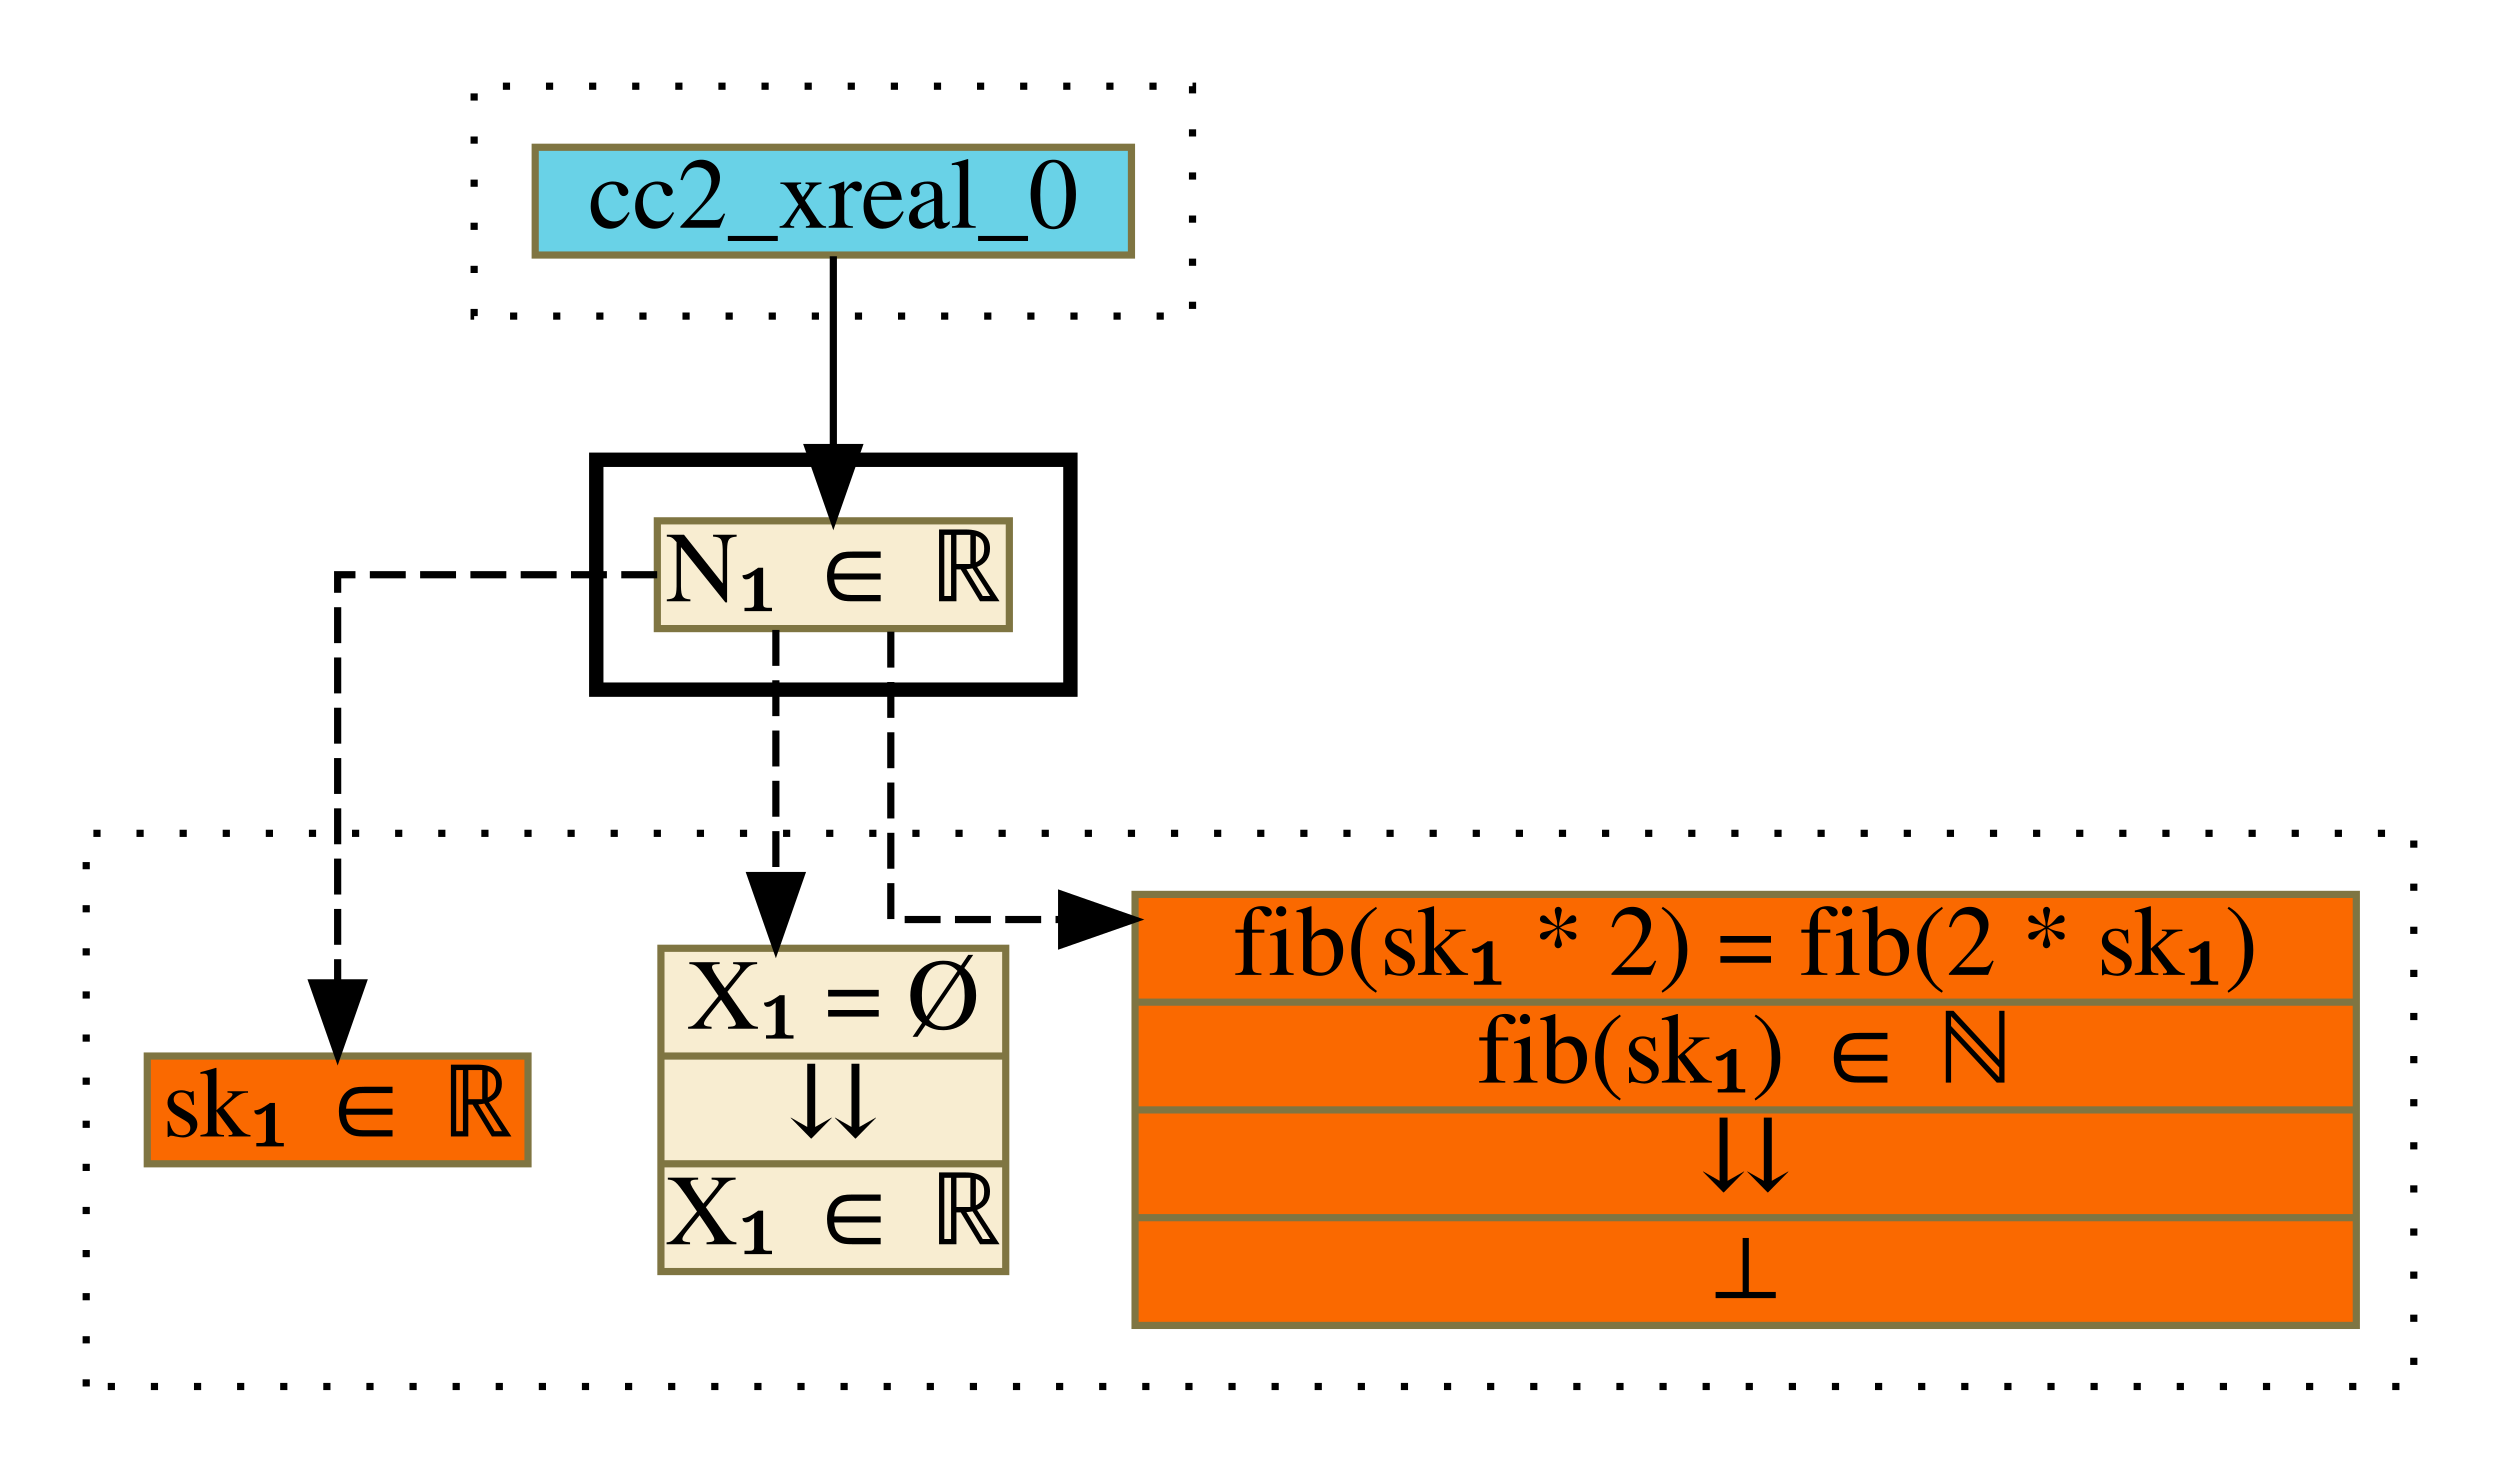
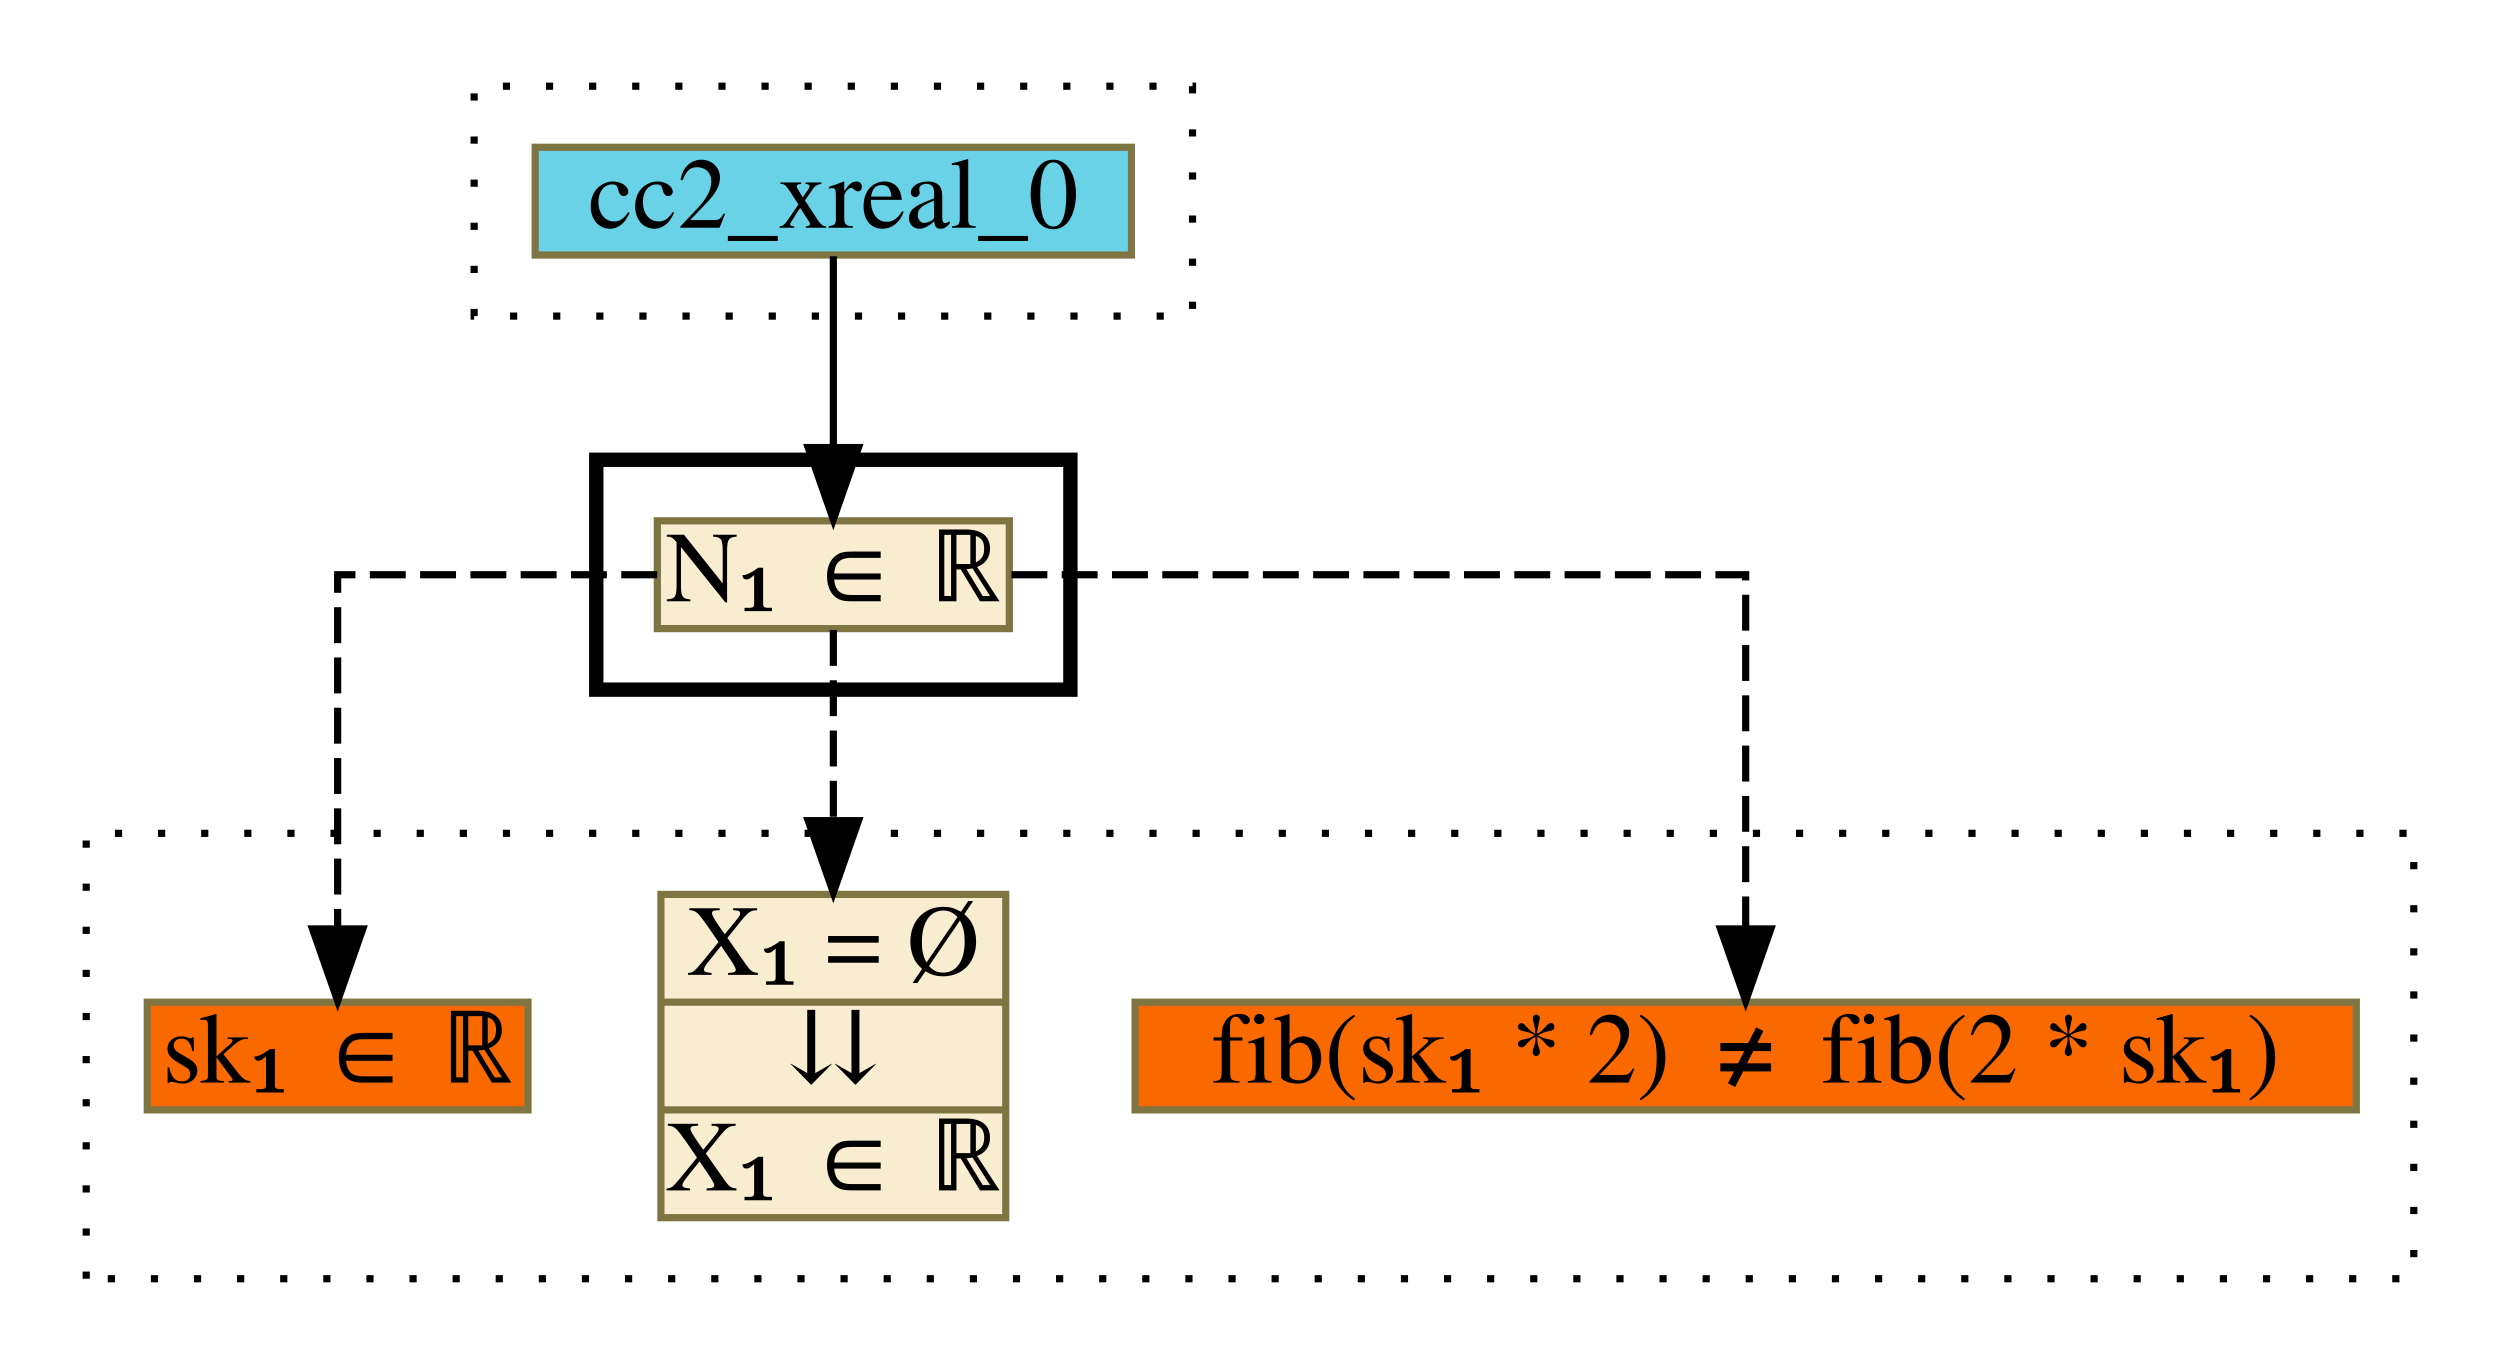
- <svg xmlns="http://www.w3.org/2000/svg" xmlns:xlink="http://www.w3.org/1999/xlink" width="348pt" height="205pt" viewBox="0.00 0.00 348.00 205.00">
-   <g id="graph0" class="graph" transform="scale(1 1) rotate(0) translate(4 201)">
+ <svg xmlns="http://www.w3.org/2000/svg" xmlns:xlink="http://www.w3.org/1999/xlink" width="348pt" height="190pt" viewBox="0.00 0.00 348.00 190.00">
+   <g id="graph0" class="graph" transform="scale(1 1) rotate(0) translate(4 186)">
    <g id="clust1" class="cluster">
-       <polygon fill="transparent" stroke="black" stroke-dasharray="1,5" points="62,-157 62,-189 162,-189 162,-157 62,-157" />
+       <polygon fill="transparent" stroke="black" stroke-dasharray="1,5" points="62,-142 62,-174 162,-174 162,-142 62,-142" />
    </g>
    <g id="clust2" class="cluster">
-       <polygon fill="transparent" stroke="black" stroke-width="2" points="79,-105 79,-137 145,-137 145,-105 79,-105" />
+       <polygon fill="transparent" stroke="black" stroke-width="2" points="79,-90 79,-122 145,-122 145,-90 79,-90" />
    </g>
    <g id="clust3" class="cluster">
-       <polygon fill="transparent" stroke="black" stroke-dasharray="1,5" points="8,-8 8,-85 332,-85 332,-8 8,-8" />
+       <polygon fill="transparent" stroke="black" stroke-dasharray="1,5" points="8,-8 8,-70 332,-70 332,-8 8,-8" />
    </g>
    <g id="node1" class="node">
      <g id="a_node1">
        <a xlink:href="cc2_xreal_0.html" xlink:title="cc2_xreal_0" target="_vizar">
-           <polygon fill="#69d2e7" stroke="#7f7542" points="70.5,-165.5 70.5,-180.5 153.5,-180.5 153.5,-165.5 70.5,-165.5" />
-           <text text-anchor="middle" x="112" y="-169.3" font-family="Times,serif" font-size="14.00">cc2_xreal_0</text>
+           <polygon fill="#69d2e7" stroke="#7f7542" points="70.5,-150.5 70.5,-165.5 153.5,-165.5 153.5,-150.5 70.5,-150.5" />
+           <text text-anchor="middle" x="112" y="-154.3" font-family="Times,serif" font-size="14.00">cc2_xreal_0</text>
        </a>
      </g>
    </g>
    <g id="node2" class="node">
      <g id="a_node2">
        <a xlink:href="c_0_50.html" xlink:title="{N₁ ∈ ℝ}" target="_vizar">
-           <polygon fill="#f8edd1" stroke="#7f7542" points="87.5,-113.5 87.5,-128.5 136.5,-128.5 136.5,-113.5 87.5,-113.5" />
-           <text text-anchor="middle" x="112" y="-117.3" font-family="Times,serif" font-size="14.00">N₁ ∈ ℝ</text>
+           <polygon fill="#f8edd1" stroke="#7f7542" points="87.5,-98.5 87.5,-113.5 136.5,-113.5 136.5,-98.5 87.5,-98.5" />
+           <text text-anchor="middle" x="112" y="-102.3" font-family="Times,serif" font-size="14.00">N₁ ∈ ℝ</text>
        </a>
      </g>
    </g>
    <g id="edge1" class="edge">
-       <path fill="none" stroke="black" d="M112,-165.33C112,-165.33 112,-138.7 112,-138.7" />
-       <polygon fill="black" stroke="black" points="115.5,-138.7 112,-128.7 108.5,-138.7 115.5,-138.7" />
+       <path fill="none" stroke="black" d="M112,-150.33C112,-150.33 112,-123.7 112,-123.7" />
+       <polygon fill="black" stroke="black" points="115.5,-123.7 112,-113.7 108.5,-123.7 115.5,-123.7" />
    </g>
    <g id="node3" class="node">
      <g id="a_node3">
-         <a xlink:href="c_0_133.html" xlink:title="{fib(sk₁ * 2) = fib(2 * sk₁)|fib(sk₁) ∈ ℕ|⇊|⊥}" target="_vizar">
-           <polygon fill="#fa6900" stroke="#7f7542" points="154,-16.5 154,-76.5 324,-76.5 324,-16.5 154,-16.5" />
-           <text text-anchor="middle" x="239" y="-65.3" font-family="Times,serif" font-size="14.00">fib(sk₁ * 2) = fib(2 * sk₁)</text>
-           <polyline fill="none" stroke="#7f7542" points="154,-61.5 324,-61.5 " />
-           <text text-anchor="middle" x="239" y="-50.3" font-family="Times,serif" font-size="14.00">fib(sk₁) ∈ ℕ</text>
-           <polyline fill="none" stroke="#7f7542" points="154,-46.5 324,-46.5 " />
-           <text text-anchor="middle" x="239" y="-35.3" font-family="Times,serif" font-size="14.00">⇊</text>
-           <polyline fill="none" stroke="#7f7542" points="154,-31.5 324,-31.5 " />
-           <text text-anchor="middle" x="239" y="-20.3" font-family="Times,serif" font-size="14.00">⊥</text>
+         <a xlink:href="c_0_133.html" xlink:title="{fib(sk₁ * 2) ≠ fib(2 * sk₁)}" target="_vizar">
+           <polygon fill="#fa6900" stroke="#7f7542" points="154,-31.5 154,-46.5 324,-46.5 324,-31.5 154,-31.5" />
+           <text text-anchor="middle" x="239" y="-35.3" font-family="Times,serif" font-size="14.00">fib(sk₁ * 2) ≠ fib(2 * sk₁)</text>
        </a>
      </g>
    </g>
    <g id="edge2" class="edge">
-       <path fill="none" stroke="black" stroke-dasharray="5,2" d="M120,-113.07C120,-99.44 120,-73 120,-73 120,-73 143.78,-73 143.78,-73" />
-       <polygon fill="black" stroke="black" points="143.78,-76.5 153.78,-73 143.78,-69.5 143.78,-76.5" />
+       <path fill="none" stroke="black" stroke-dasharray="5,2" d="M136.79,-106C173.75,-106 239,-106 239,-106 239,-106 239,-56.69 239,-56.69" />
+       <polygon fill="black" stroke="black" points="242.5,-56.69 239,-46.69 235.5,-56.69 242.5,-56.69" />
    </g>
    <g id="node4" class="node">
      <g id="a_node4">
        <a xlink:href="c_0_61.html" xlink:title="{X₁ = Ø|⇊|X₁ ∈ ℝ}" target="_vizar">
-           <polygon fill="#f8edd1" stroke="#7f7542" points="88,-24 88,-69 136,-69 136,-24 88,-24" />
-           <text text-anchor="middle" x="112" y="-57.8" font-family="Times,serif" font-size="14.00">X₁ = Ø</text>
-           <polyline fill="none" stroke="#7f7542" points="88,-54 136,-54 " />
-           <text text-anchor="middle" x="112" y="-42.8" font-family="Times,serif" font-size="14.00">⇊</text>
-           <polyline fill="none" stroke="#7f7542" points="88,-39 136,-39 " />
-           <text text-anchor="middle" x="112" y="-27.8" font-family="Times,serif" font-size="14.00">X₁ ∈ ℝ</text>
+           <polygon fill="#f8edd1" stroke="#7f7542" points="88,-16.5 88,-61.5 136,-61.5 136,-16.5 88,-16.5" />
+           <text text-anchor="middle" x="112" y="-50.3" font-family="Times,serif" font-size="14.00">X₁ = Ø</text>
+           <polyline fill="none" stroke="#7f7542" points="88,-46.5 136,-46.5 " />
+           <text text-anchor="middle" x="112" y="-35.3" font-family="Times,serif" font-size="14.00">⇊</text>
+           <polyline fill="none" stroke="#7f7542" points="88,-31.5 136,-31.5 " />
+           <text text-anchor="middle" x="112" y="-20.3" font-family="Times,serif" font-size="14.00">X₁ ∈ ℝ</text>
        </a>
      </g>
    </g>
    <g id="edge3" class="edge">
-       <path fill="none" stroke="black" stroke-dasharray="5,2" d="M104,-113.31C104,-113.31 104,-79.13 104,-79.13" />
-       <polygon fill="black" stroke="black" points="107.5,-79.13 104,-69.13 100.5,-79.13 107.5,-79.13" />
+       <path fill="none" stroke="black" stroke-dasharray="5,2" d="M112,-98.31C112,-98.31 112,-71.76 112,-71.76" />
+       <polygon fill="black" stroke="black" points="115.5,-71.76 112,-61.76 108.5,-71.76 115.5,-71.76" />
    </g>
    <g id="node5" class="node">
      <g id="a_node5">
        <a xlink:href="c_0_155.html" xlink:title="{sk₁ ∈ ℝ}" target="_vizar">
-           <polygon fill="#fa6900" stroke="#7f7542" points="16.5,-39 16.5,-54 69.5,-54 69.5,-39 16.5,-39" />
-           <text text-anchor="middle" x="43" y="-42.8" font-family="Times,serif" font-size="14.00">sk₁ ∈ ℝ</text>
+           <polygon fill="#fa6900" stroke="#7f7542" points="16.5,-31.5 16.5,-46.5 69.5,-46.5 69.5,-31.5 16.5,-31.5" />
+           <text text-anchor="middle" x="43" y="-35.3" font-family="Times,serif" font-size="14.00">sk₁ ∈ ℝ</text>
        </a>
      </g>
    </g>
    <g id="edge4" class="edge">
-       <path fill="none" stroke="black" stroke-dasharray="5,2" d="M87.48,-121C67.65,-121 43,-121 43,-121 43,-121 43,-64.19 43,-64.19" />
-       <polygon fill="black" stroke="black" points="46.5,-64.19 43,-54.19 39.5,-64.19 46.5,-64.19" />
+       <path fill="none" stroke="black" stroke-dasharray="5,2" d="M87.48,-106C67.65,-106 43,-106 43,-106 43,-106 43,-56.69 43,-56.69" />
+       <polygon fill="black" stroke="black" points="46.5,-56.69 43,-46.69 39.5,-56.69 46.5,-56.69" />
    </g>
  </g>
</svg>
